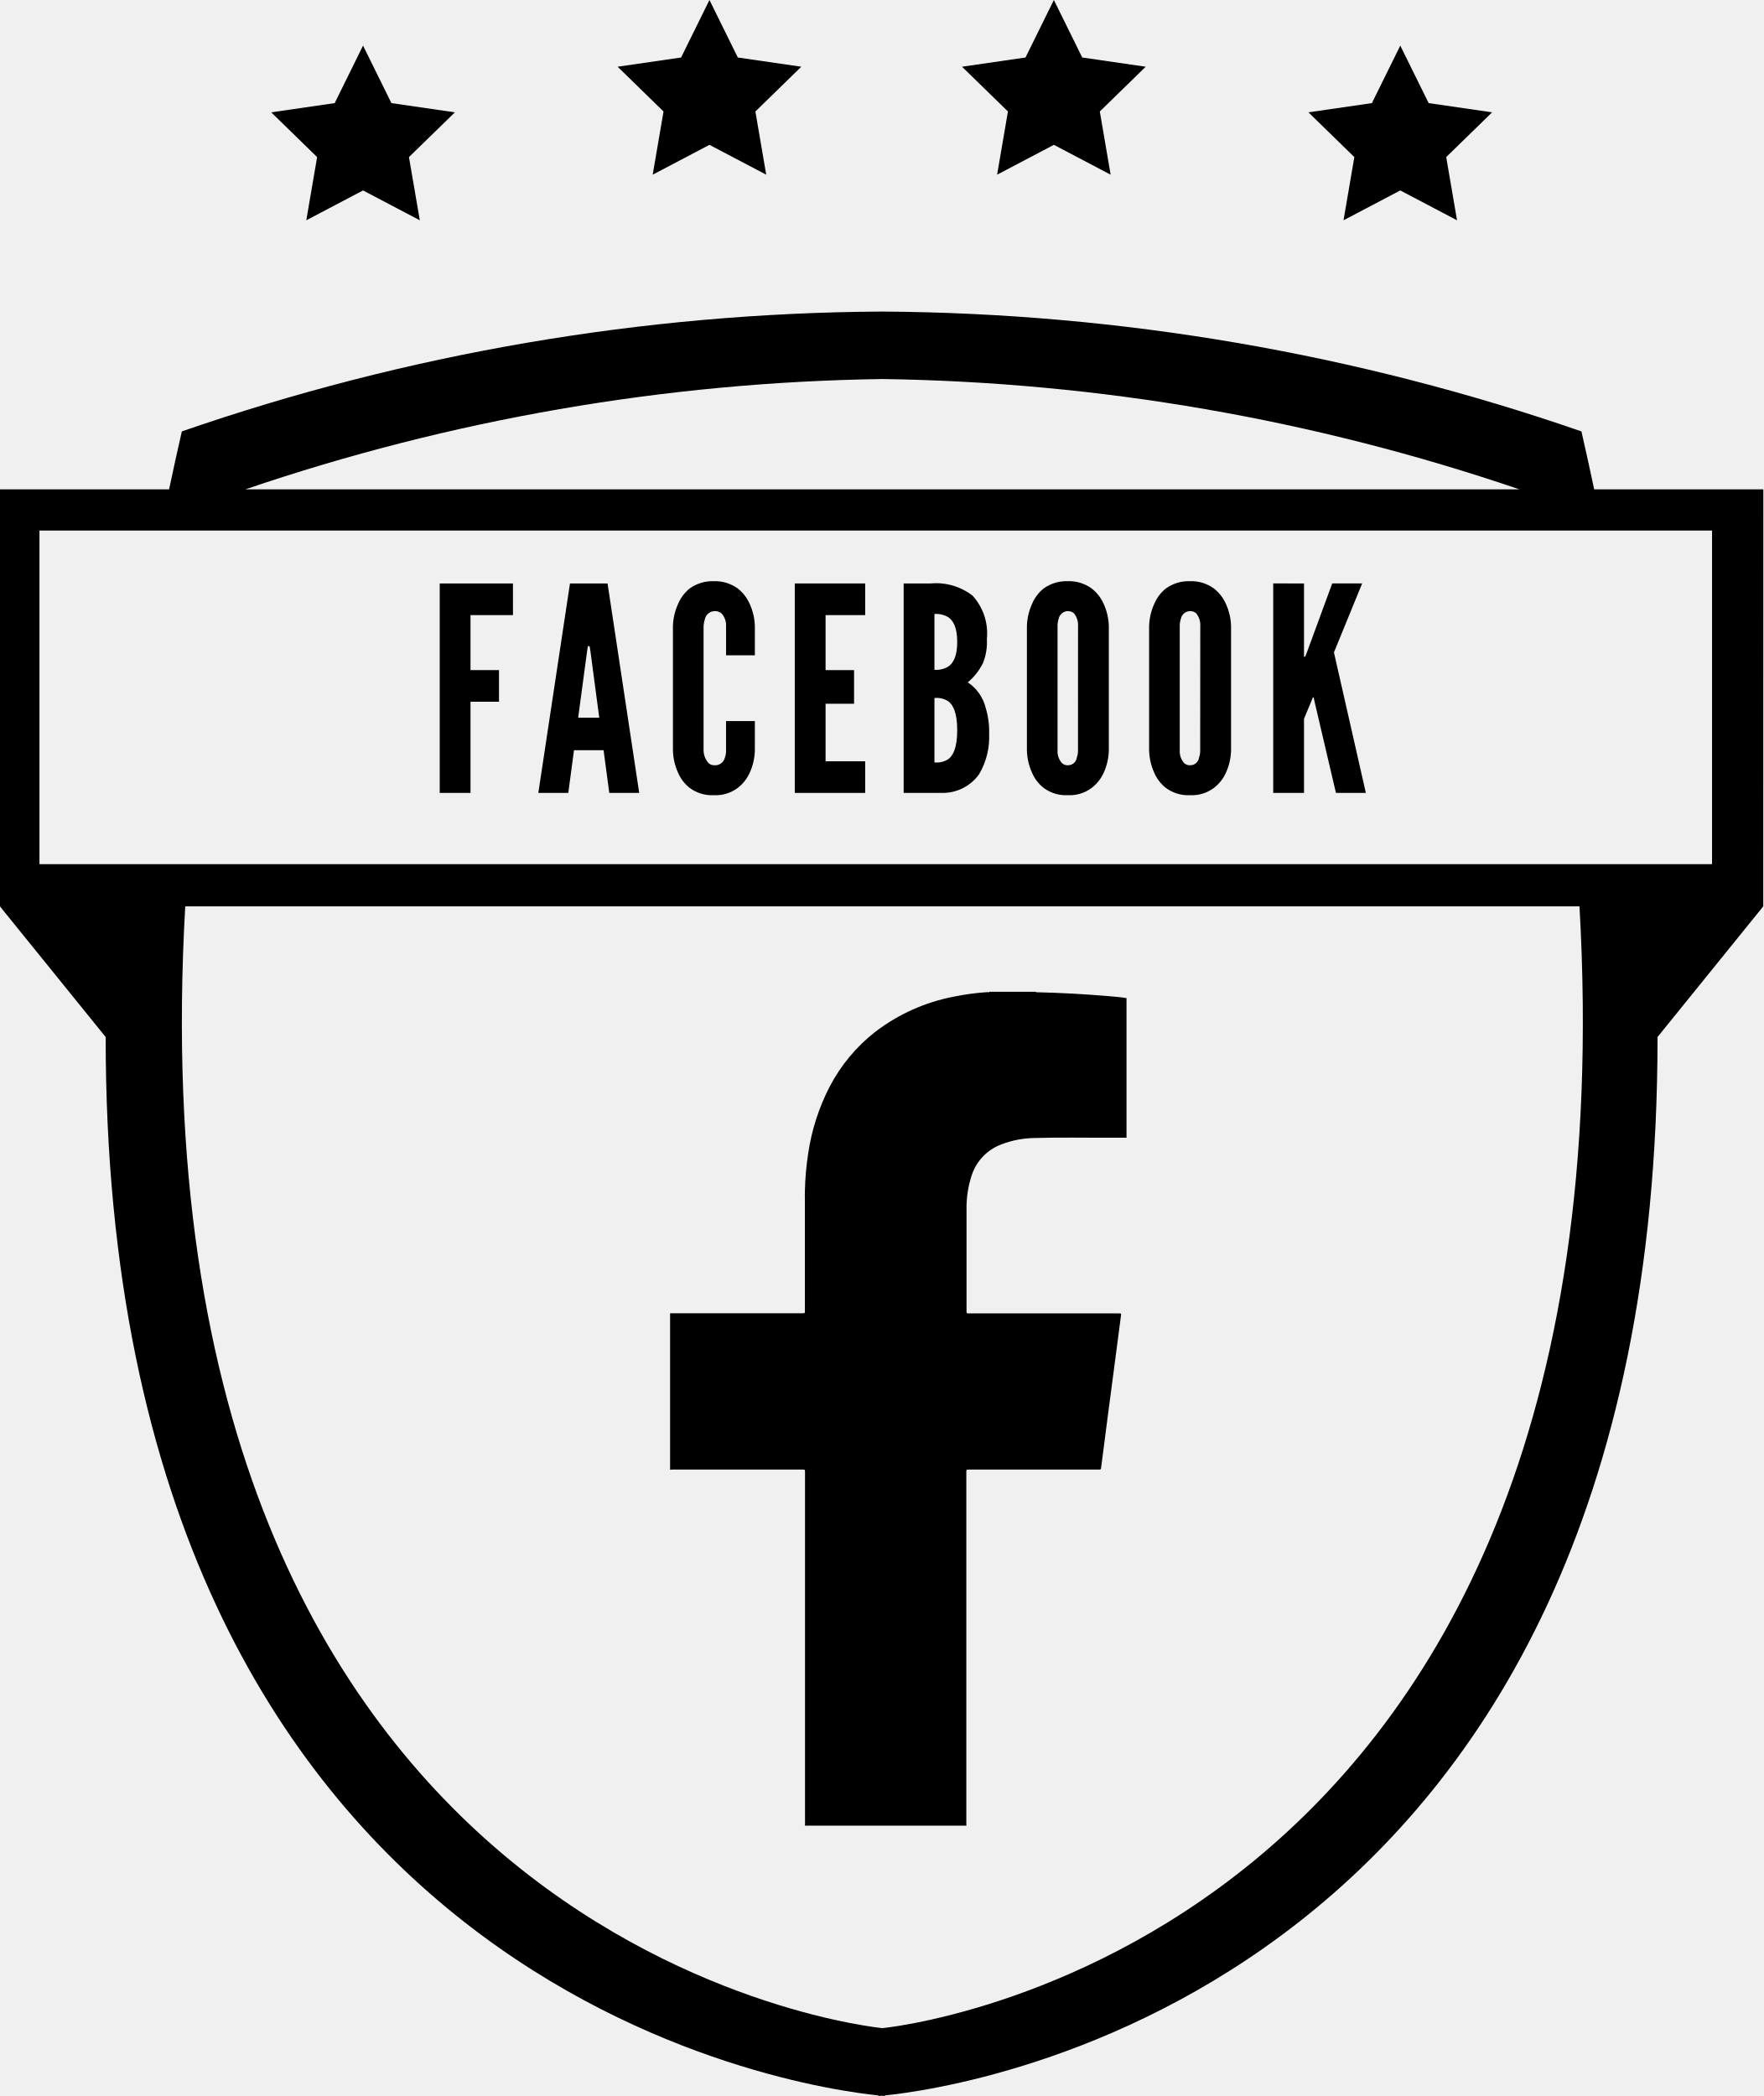
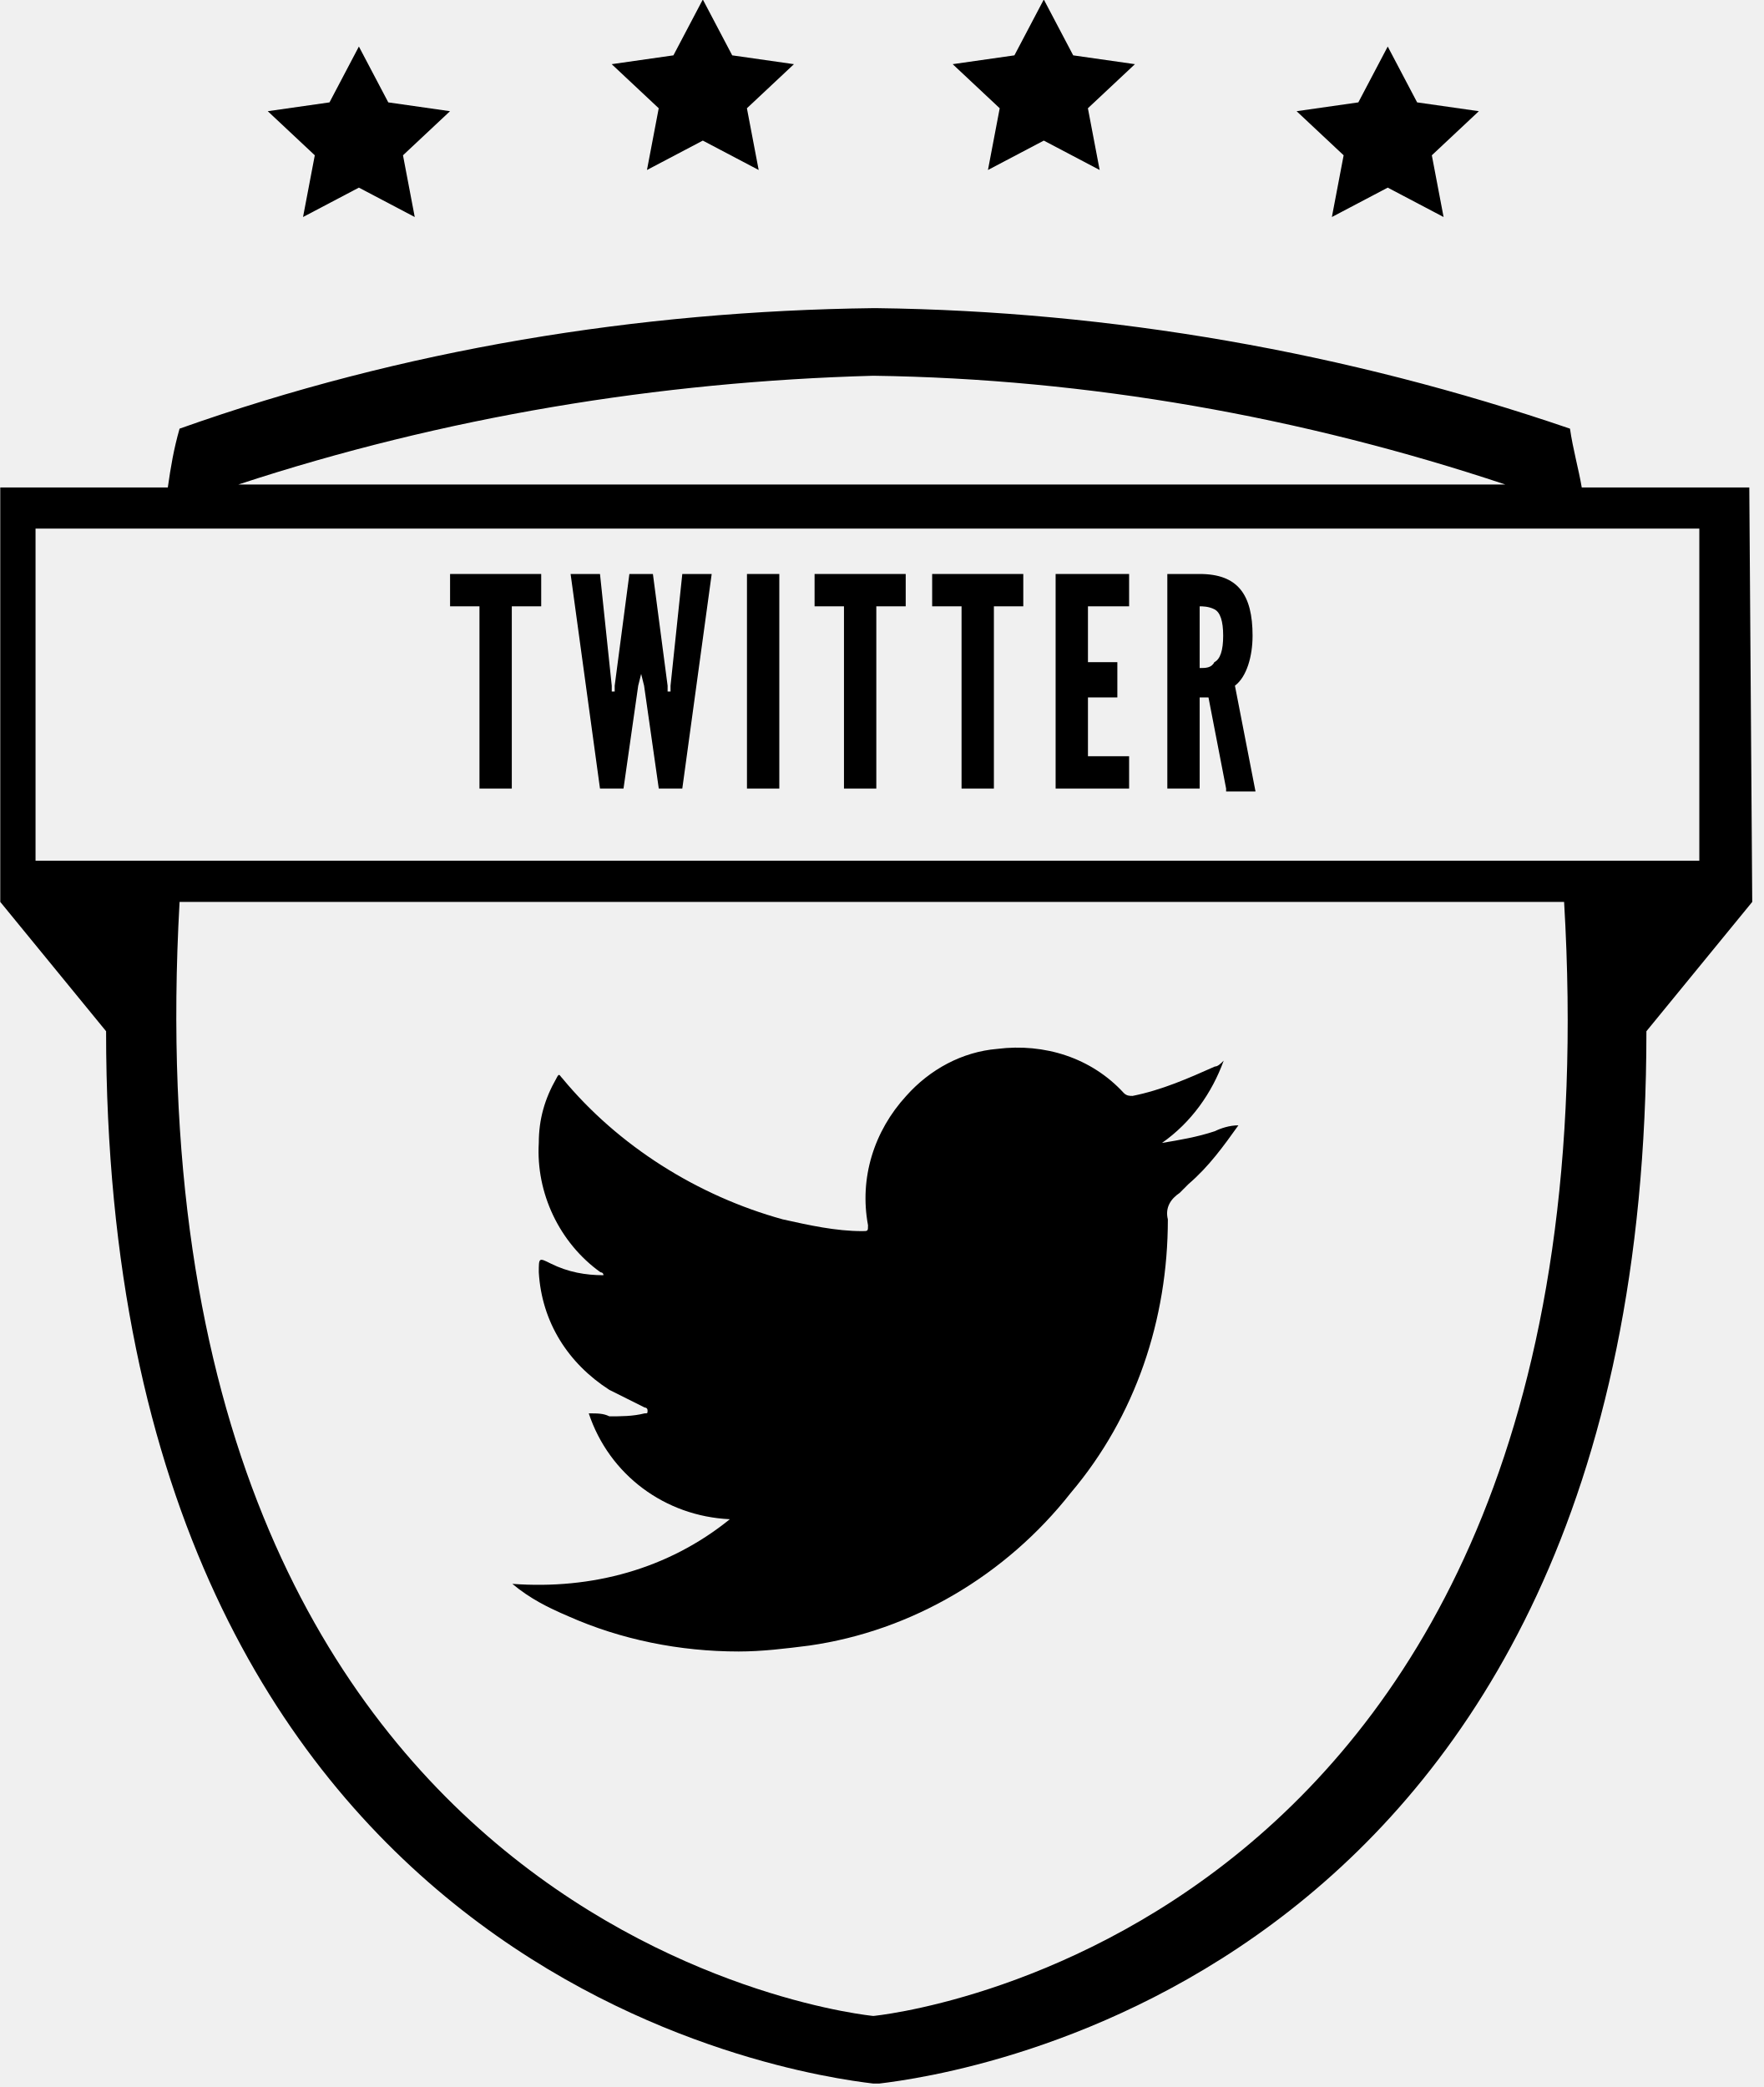
- <svg xmlns="http://www.w3.org/2000/svg" width="59.619" height="70.867" viewBox="0 0 59.619 70.867">
-   <g id="Group_565" data-name="Group 565" transform="translate(-1196.381 -2518)">
-     <g id="Group_301" data-name="Group 301" transform="translate(1196.381 2518)">
-       <g id="Group_294" data-name="Group 294" transform="translate(14.868 19.65)">
-         <g id="Group_293" data-name="Group 293">
-           <path id="Path_212" data-name="Path 212" d="M2669.007-602.722h-1.436v1.86h.963v1.069h-.963v3.083h-1.041v-7.082h2.476Z" transform="translate(-2666.531 603.869)" />
-           <path id="Path_213" data-name="Path 213" d="M2691.442-596.71l1.07-7.082h1.271l1.07,7.082h-1.012l-.193-1.445h-1l-.193,1.445Zm1.763-4.779-.029-.183h-.058l-.029.183-.3,2.235h.713Z" transform="translate(-2688.109 603.869)" />
-           <path id="Path_214" data-name="Path 214" d="M2728.2-599.636v.973a1.928,1.928,0,0,1-.173.771,1.325,1.325,0,0,1-.414.52,1.236,1.236,0,0,1-.8.241,1.265,1.265,0,0,1-.81-.241,1.3,1.3,0,0,1-.4-.52,1.928,1.928,0,0,1-.173-.771v-4.172a1.92,1.92,0,0,1,.173-.761,1.331,1.331,0,0,1,.4-.53,1.326,1.326,0,0,1,.81-.241,1.3,1.3,0,0,1,.8.241,1.352,1.352,0,0,1,.414.53,1.92,1.92,0,0,1,.173.761v.973h-.973v-.973a.608.608,0,0,0-.154-.443.343.343,0,0,0-.241-.077.342.342,0,0,0-.318.26,1.028,1.028,0,0,0-.048.26v4.172a.664.664,0,0,0,.164.443.276.276,0,0,0,.2.077.336.336,0,0,0,.357-.26.676.676,0,0,0,.039-.26v-.973Z" transform="translate(-2717.546 604.367)" />
-           <path id="Path_215" data-name="Path 215" d="M2756.242-603.792h2.38v1.07h-1.339v1.86h.963v1.137h-.963v1.946h1.339v1.069h-2.38Z" transform="translate(-2744.238 603.869)" />
-           <path id="Path_216" data-name="Path 216" d="M2783.745-596.71v-7.082h.915a2.01,2.01,0,0,1,1.417.414,1.9,1.9,0,0,1,.482,1.465,1.894,1.894,0,0,1-.135.819,2.031,2.031,0,0,1-.511.646,1.442,1.442,0,0,1,.607.867,2.7,2.7,0,0,1,.115.867,2.466,2.466,0,0,1-.337,1.368,1.51,1.51,0,0,1-1.272.636Zm1.041-4.162a.8.8,0,0,0,.462-.106c.173-.116.308-.347.308-.838s-.135-.723-.308-.838a.8.8,0,0,0-.462-.106Zm0,3.131a.728.728,0,0,0,.462-.106c.173-.125.308-.4.308-.983s-.135-.858-.308-.983a.728.728,0,0,0-.462-.106Z" transform="translate(-2768.06 603.869)" />
-           <path id="Path_217" data-name="Path 217" d="M2817.625-598.663a1.928,1.928,0,0,1-.173.771,1.324,1.324,0,0,1-.415.52,1.235,1.235,0,0,1-.8.241,1.265,1.265,0,0,1-.809-.241,1.3,1.3,0,0,1-.4-.52,1.932,1.932,0,0,1-.173-.771v-4.172a1.924,1.924,0,0,1,.173-.761,1.326,1.326,0,0,1,.4-.53,1.325,1.325,0,0,1,.809-.241,1.293,1.293,0,0,1,.8.241,1.351,1.351,0,0,1,.415.53,1.92,1.92,0,0,1,.173.761Zm-1.041-4.172a.642.642,0,0,0-.135-.443.3.3,0,0,0-.212-.077.322.322,0,0,0-.308.26.74.74,0,0,0-.038.26v4.172a.614.614,0,0,0,.144.443.276.276,0,0,0,.2.077.3.3,0,0,0,.308-.26.676.676,0,0,0,.039-.26Z" transform="translate(-2795.003 604.367)" />
-           <path id="Path_218" data-name="Path 218" d="M2848.511-598.663a1.936,1.936,0,0,1-.173.771,1.328,1.328,0,0,1-.415.52,1.236,1.236,0,0,1-.8.241,1.266,1.266,0,0,1-.81-.241,1.3,1.3,0,0,1-.4-.52,1.932,1.932,0,0,1-.173-.771v-4.172a1.924,1.924,0,0,1,.173-.761,1.328,1.328,0,0,1,.4-.53,1.327,1.327,0,0,1,.81-.241,1.294,1.294,0,0,1,.8.241,1.355,1.355,0,0,1,.415.53,1.928,1.928,0,0,1,.173.761Zm-1.041-4.172a.642.642,0,0,0-.135-.443.3.3,0,0,0-.212-.077.322.322,0,0,0-.309.26.74.74,0,0,0-.038.26v4.172a.614.614,0,0,0,.144.443.276.276,0,0,0,.2.077.3.3,0,0,0,.308-.26.672.672,0,0,0,.039-.26Z" transform="translate(-2821.756 604.367)" />
-           <path id="Path_219" data-name="Path 219" d="M2878.168-603.792v2.476h.039l.048-.116.867-2.361h1.012l-.954,2.332,1.079,4.75h-1.011l-.723-3.083-.029-.144h-.029l-.058.144-.241.578v2.505h-1.041v-7.082Z" transform="translate(-2848.947 603.869)" />
-         </g>
-       </g>
-       <g id="Group_300" data-name="Group 300" transform="translate(0 0)">
-         <g id="Group_295" data-name="Group 295" transform="translate(0 10.534)">
-           <path id="Path_220" data-name="Path 220" d="M2615.037-666.481h-5.719q-.205-.969-.431-1.959a73.639,73.639,0,0,0-23.635-4.052h-.051a73.634,73.634,0,0,0-23.635,4.052q-.227.992-.431,1.959h-5.719v14.1l3.575,4.418c-.012,32.3,23.6,35.531,26.125,35.784v.019l.11-.009.109.009v-.019c2.528-.253,26.137-3.484,26.125-35.785l3.574-4.417Zm-29.784-3.73a69.887,69.887,0,0,1,21.536,3.73h-43.074a69.892,69.892,0,0,1,21.537-3.73m-28.5,5.123h56.551v11.28h-56.551Zm28.5,50.634s-25.594-2.4-23.571-37.927h47.14c2.023,35.527-23.57,37.927-23.57,37.927" transform="translate(-2555.418 672.492)" />
-         </g>
-         <g id="Group_296" data-name="Group 296" transform="translate(20.882)">
-           <path id="Path_221" data-name="Path 221" d="M2714.578-751.215l.959,1.944,2.146.312-1.552,1.513.366,2.137-1.919-1.009-1.919,1.009.366-2.137-1.552-1.513,2.146-.312Z" transform="translate(-2711.473 751.215)" />
-         </g>
-         <g id="Group_297" data-name="Group 297" transform="translate(9.17 1.542)">
-           <path id="Path_222" data-name="Path 222" d="M2627.051-739.69l.959,1.944,2.146.312-1.553,1.513.367,2.137-1.919-1.009-1.919,1.009.366-2.137-1.552-1.513,2.146-.312Z" transform="translate(-2623.946 739.69)" />
-         </g>
-         <g id="Group_298" data-name="Group 298" transform="translate(32.527)">
-           <path id="Path_223" data-name="Path 223" d="M2801.6-751.215l-.959,1.944-2.146.312,1.552,1.513-.366,2.137,1.919-1.009,1.919,1.009-.366-2.137,1.552-1.513-2.146-.312Z" transform="translate(-2798.495 751.215)" />
-         </g>
-         <g id="Group_299" data-name="Group 299" transform="translate(44.239 1.542)">
-           <path id="Path_224" data-name="Path 224" d="M2889.125-739.69l-.959,1.944-2.146.312,1.552,1.513-.366,2.137,1.919-1.009,1.919,1.009-.366-2.137,1.552-1.513-2.145-.312Z" transform="translate(-2886.02 739.69)" />
-         </g>
-       </g>
-     </g>
-     <g id="Group_308" data-name="Group 308" transform="translate(1219.033 2551.532)">
-       <path id="Path_237" data-name="Path 237" d="M2735.5-500.629h1.569c.011.028.037.017.055.017q1.175.028,2.346.126c.223.019.446.036.666.071v4.72l-.535,0c-.864.005-1.728-.015-2.591.011a3.248,3.248,0,0,0-1.1.213,1.672,1.672,0,0,0-1,1.022,3.512,3.512,0,0,0-.183,1.2c0,1.119,0,2.239,0,3.359a.583.583,0,0,1,0,.065c-.006.052.011.075.068.071.087,0,.175,0,.261,0h4.827c.074,0,.075,0,.066.071-.017.126-.033.251-.049.377q-.1.763-.2,1.526t-.2,1.52q-.109.852-.22,1.7c-.011.086-.01.086-.094.086h-4.375c-.091,0-.091,0-.091.09,0,4.466,0,7.413,0,11.88,0,.024,0,.047.006.07h-5.469a.14.14,0,0,0,.009-.081c0-4.462,0-7.4,0-11.866,0-.093,0-.093-.094-.093h-4.392c-.025,0-.051,0-.076.006v-5.291l.071,0h4.4c.087,0,.087,0,.087-.086q0-1.881,0-3.762c0-.1-.006-.19,0-.285a9.7,9.7,0,0,1,.113-1.283,7.189,7.189,0,0,1,.721-2.239,5.665,5.665,0,0,1,1.554-1.867,6.333,6.333,0,0,1,2.638-1.181,8.434,8.434,0,0,1,1.159-.156C2735.462-500.608,2735.488-500.6,2735.5-500.629Z" transform="translate(-2724.7 500.629)" />
-     </g>
+ <svg xmlns="http://www.w3.org/2000/svg" width="60" height="71" viewBox="0 0 60 71" fill="none">
+   <g clip-path="url(#clip0)">
+     <path d="M15.311 20.627V19.527H18.411V20.627H17.411V26.827H16.311V20.627H15.311Z" fill="black" />
+     <path d="M21.211 26.827H20.411L19.411 19.527H20.411L20.811 23.327V23.527H20.911V23.327L21.411 19.527H22.211L22.711 23.327V23.527H22.811V23.327L23.211 19.527H24.211L23.211 26.827H22.411L21.911 23.327L21.811 22.927L21.711 23.327L21.211 26.827Z" fill="black" />
+     <path d="M25.411 19.527H26.511V26.827H25.411V19.527Z" fill="black" />
+     <path d="M27.711 20.627V19.527H30.811V20.627H29.811V26.827H28.711V20.627H27.711Z" fill="black" />
+     <path d="M31.711 20.627V19.527H34.811V20.627H33.811V26.827H32.711V20.627H31.711Z" fill="black" />
+     <path d="M35.911 19.527H38.411V20.627H37.011V22.527H38.011V23.727H37.011V25.727H38.411V26.827H35.911V19.527Z" fill="black" />
+     <path d="M41.711 26.827L41.111 23.727H40.811V26.827H39.711V19.527H40.811C42.111 19.527 42.611 20.227 42.611 21.627C42.611 22.327 42.411 23.027 42.011 23.327L42.711 26.927H41.711V26.827ZM40.811 22.727C41.011 22.727 41.211 22.727 41.311 22.527C41.511 22.427 41.611 22.127 41.611 21.627C41.611 21.127 41.511 20.827 41.311 20.727C41.111 20.627 40.911 20.627 40.811 20.627V22.727Z" fill="black" />
+     <path d="M59.509 16.583H53.809C53.709 15.983 53.509 15.283 53.409 14.583C45.809 11.983 37.809 10.583 29.809 10.483H29.709C21.709 10.583 13.709 11.883 6.109 14.583C5.909 15.283 5.809 15.883 5.709 16.583H0.009V30.683L3.609 35.083C3.609 67.383 27.209 70.583 29.709 70.883H29.809H29.909C32.409 70.583 56.009 67.383 56.009 35.083L59.609 30.683L59.509 16.583ZM29.709 12.783C37.009 12.883 44.309 14.183 51.209 16.483H8.109C15.109 14.183 22.409 12.983 29.709 12.783ZM1.209 17.983H57.809V29.283H1.209V17.983ZM29.709 68.583C29.709 68.583 4.109 66.183 6.109 30.683H53.209C55.309 66.183 29.709 68.583 29.709 68.583Z" fill="black" />
+     <path d="M23.909 -0.017L24.909 1.883L27.009 2.183L25.409 3.683L25.809 5.783L23.909 4.783L22.009 5.783L22.409 3.683L20.809 2.183L22.909 1.883L23.909 -0.017Z" fill="black" />
+     <path d="M12.209 1.583L13.209 3.483L15.309 3.783L13.709 5.283L14.109 7.383L12.209 6.383L10.309 7.383L10.709 5.283L9.109 3.783L11.209 3.483L12.209 1.583Z" fill="black" />
+     <path d="M35.509 -0.017L34.509 1.883L32.409 2.183L34.009 3.683L33.609 5.783L35.509 4.783L37.409 5.783L37.009 3.683L38.609 2.183L36.509 1.883L35.509 -0.017Z" fill="black" />
+     <path d="M47.209 1.583L46.209 3.483L44.109 3.783L45.709 5.283L45.309 7.383L47.209 6.383L49.109 7.383L48.709 5.283L50.309 3.783L48.209 3.483L47.209 1.583Z" fill="black" />
+     <path d="M42.129 38.284C41.629 38.983 41.129 39.684 40.429 40.284C40.329 40.384 40.229 40.483 40.129 40.584C39.829 40.784 39.629 41.084 39.729 41.483C39.729 44.883 38.629 48.184 36.429 50.784C34.229 53.584 31.029 55.483 27.529 55.983C26.729 56.084 25.929 56.184 25.129 56.184C23.129 56.184 21.129 55.784 19.329 54.983C18.629 54.684 18.029 54.383 17.429 53.883C20.129 54.083 22.729 53.383 24.829 51.684C22.629 51.583 20.729 50.184 20.029 48.083C20.329 48.083 20.529 48.083 20.729 48.184C21.129 48.184 21.529 48.184 21.929 48.083C22.029 48.083 22.029 48.083 22.029 47.983C22.029 47.883 21.929 47.883 21.929 47.883C21.529 47.683 21.129 47.483 20.729 47.283C19.329 46.383 18.429 44.983 18.329 43.283C18.329 42.783 18.329 42.783 18.729 42.983C19.329 43.283 19.929 43.383 20.529 43.383C20.529 43.283 20.429 43.283 20.429 43.283C19.029 42.283 18.229 40.583 18.329 38.883C18.329 38.083 18.529 37.383 18.929 36.683C19.029 36.483 19.029 36.583 19.129 36.683C21.029 38.983 23.729 40.683 26.629 41.483C27.529 41.683 28.429 41.883 29.329 41.883C29.529 41.883 29.529 41.883 29.529 41.683C29.229 40.083 29.729 38.483 30.829 37.283C31.629 36.383 32.729 35.783 33.929 35.683C35.529 35.483 37.129 35.983 38.229 37.183C38.329 37.283 38.429 37.283 38.529 37.283C39.529 37.083 40.429 36.683 41.329 36.283C41.429 36.283 41.529 36.183 41.629 36.083C41.229 37.183 40.529 38.183 39.529 38.883C40.129 38.783 40.729 38.683 41.329 38.483C41.529 38.384 41.829 38.284 42.129 38.284Z" fill="black" />
  </g>
+   <defs>
+     <clipPath id="clip0">
+       <rect width="59.619" height="70.867" fill="white" />
+     </clipPath>
+   </defs>
</svg>
